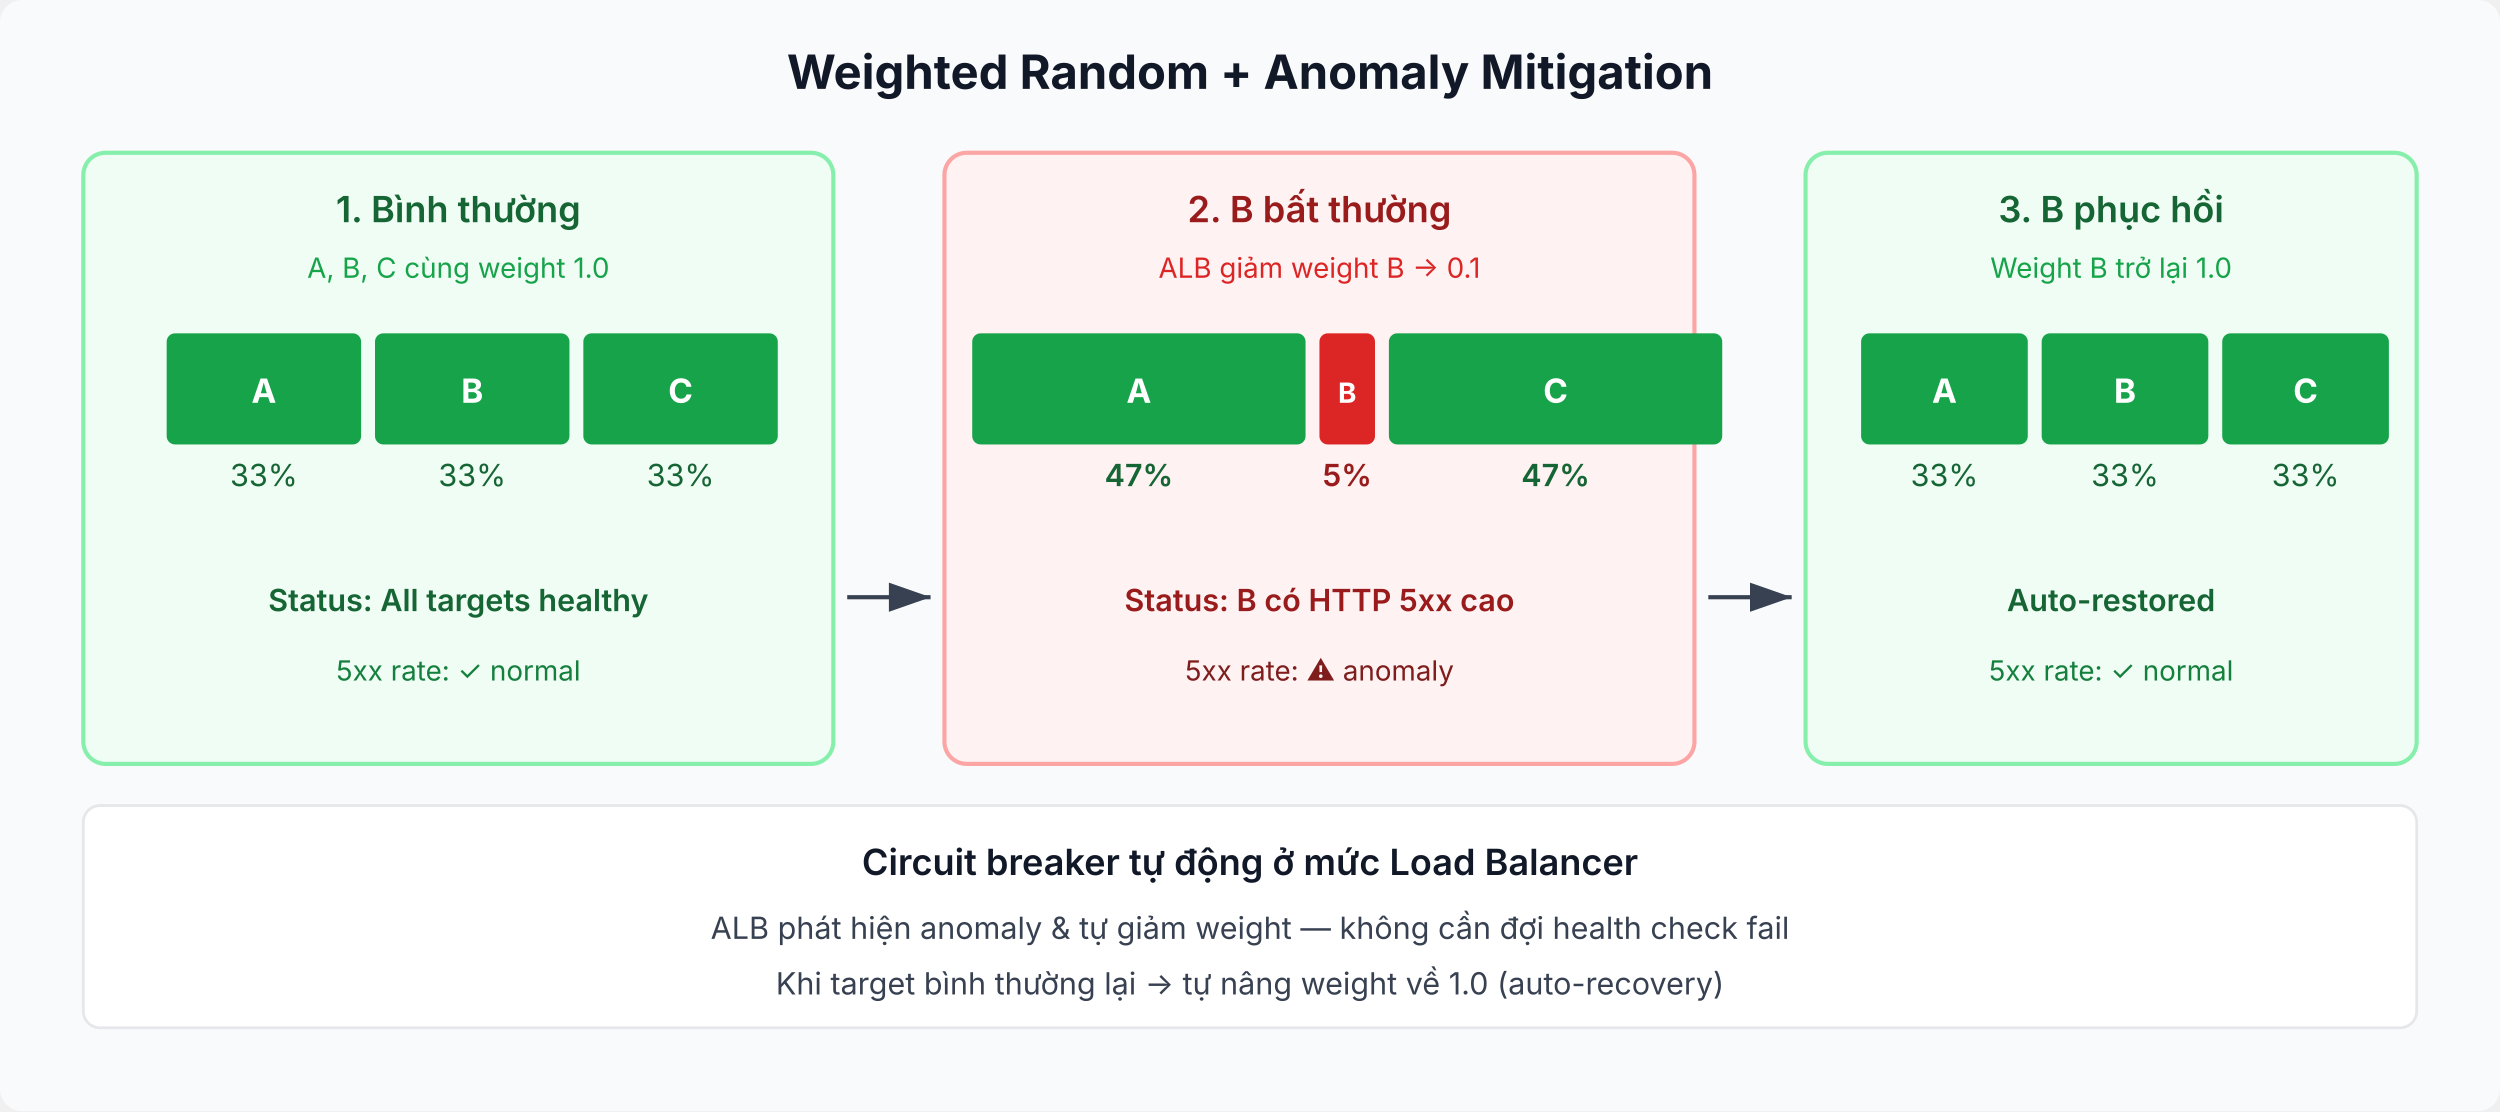
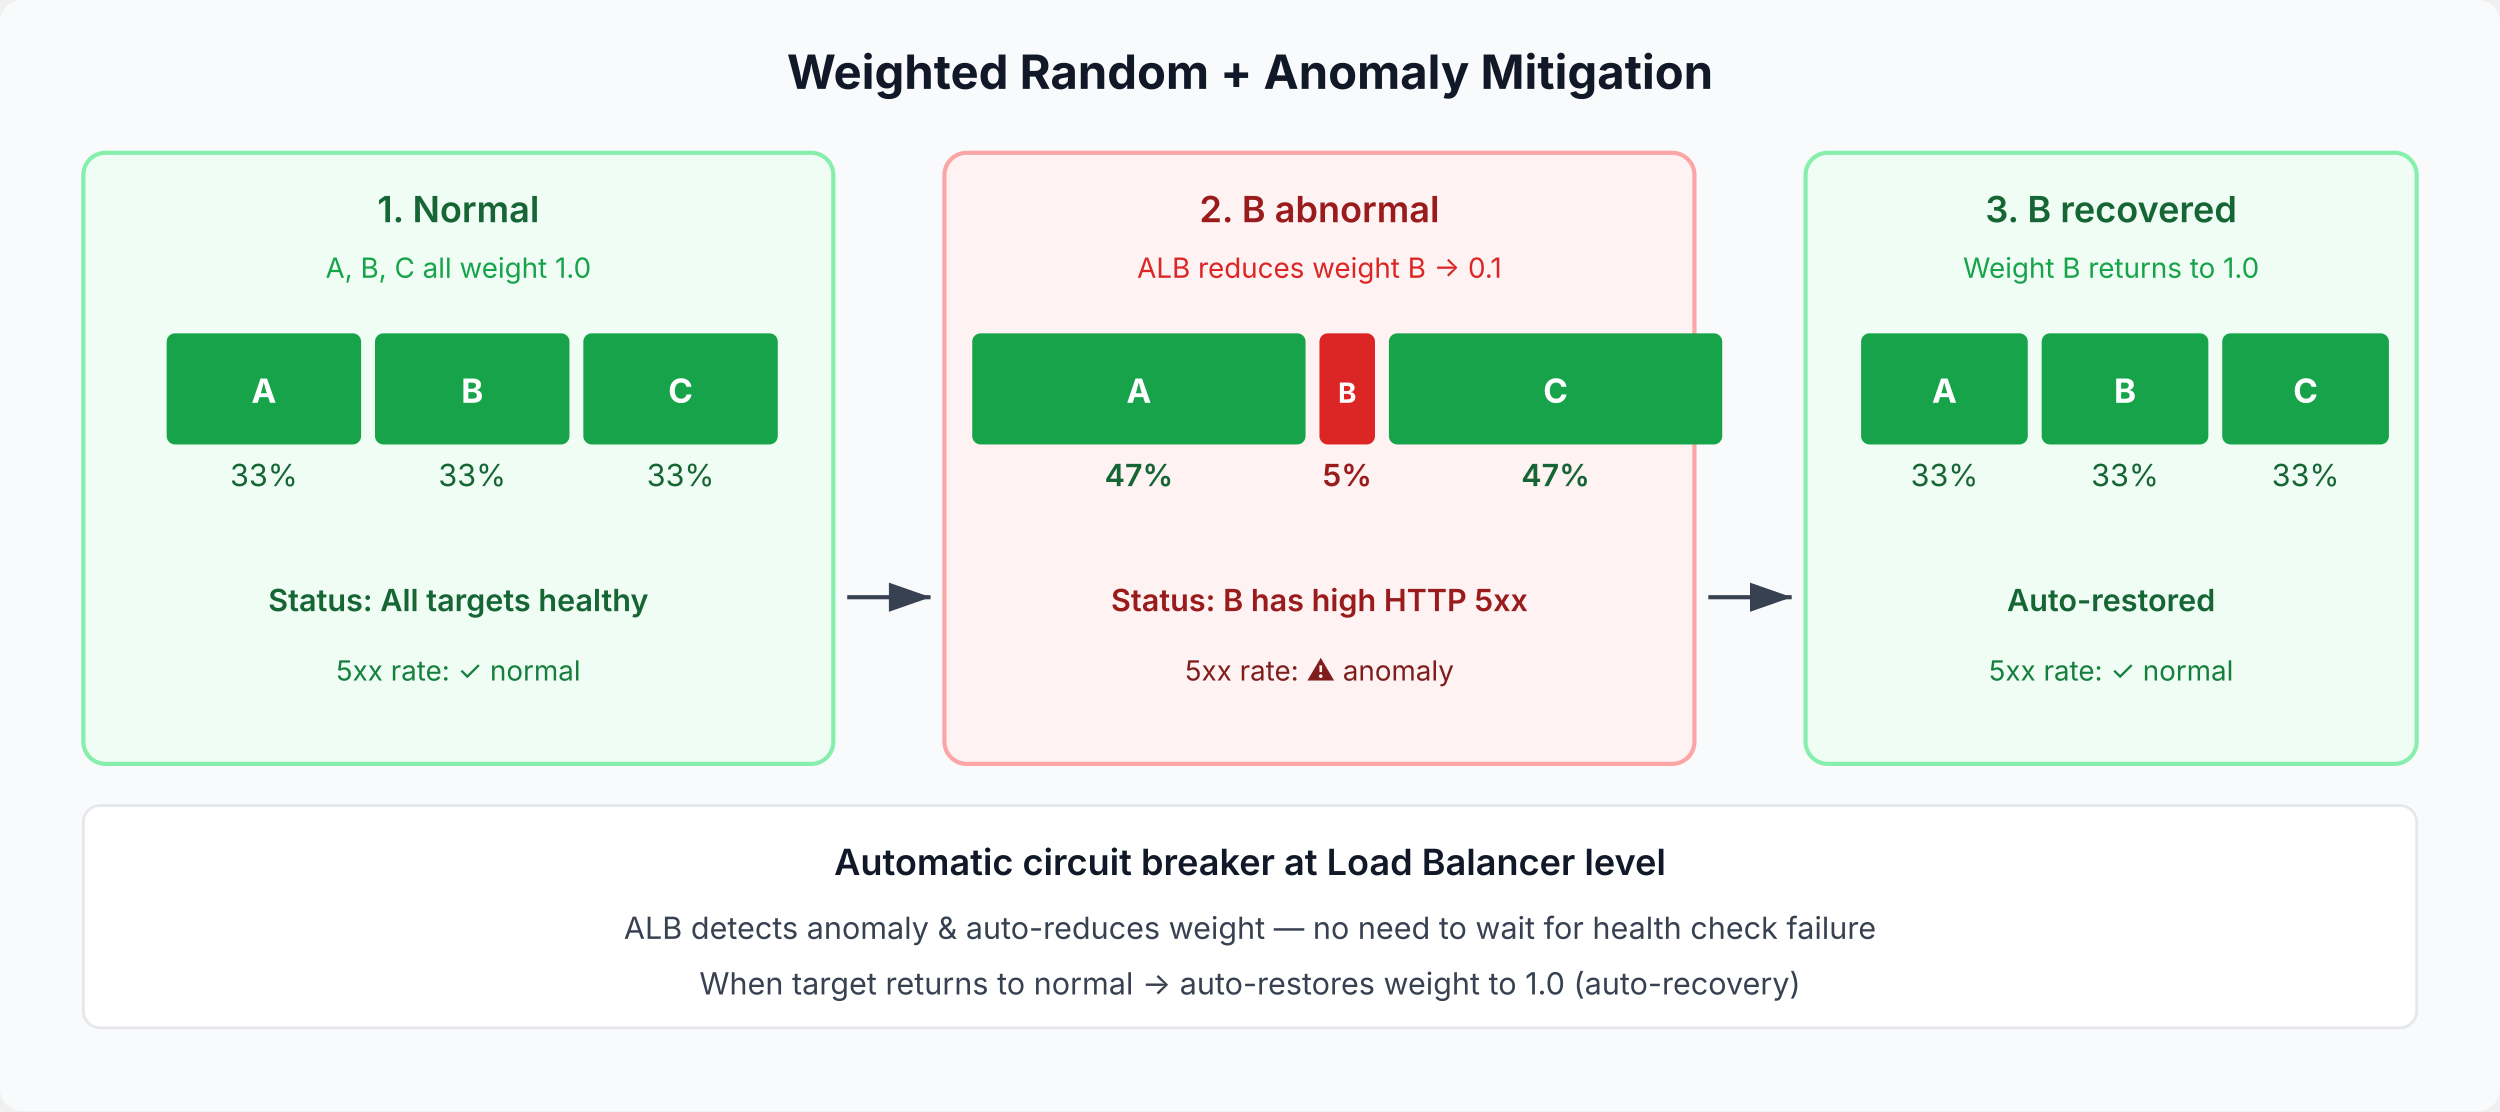
<svg xmlns="http://www.w3.org/2000/svg" viewBox="0 0 900 400" font-family="system-ui, -apple-system, sans-serif">
  <defs>
    <marker id="arr" markerWidth="10" markerHeight="7" refX="10" refY="3.5" orient="auto">
      <polygon points="0 0, 10 3.5, 0 7" fill="#374151" />
    </marker>
  </defs>
  <rect width="900" height="400" fill="#f9fafb" rx="8" />
  <text x="450" y="32" text-anchor="middle" font-size="17" font-weight="bold" fill="#111827">Weighted Random + Anomaly Mitigation</text>
  <rect x="30" y="55" width="270" height="220" fill="#f0fdf4" rx="8" stroke="#86efac" stroke-width="1.5" />
-   <text x="165" y="80" text-anchor="middle" font-size="13" font-weight="600" fill="#166534">1. Bình thường</text>
-   <text x="165" y="100" text-anchor="middle" font-size="10" fill="#16a34a">A, B, C cùng weight 1.0</text>
+   <text x="165" y="80" text-anchor="middle" font-size="13" font-weight="600" fill="#166534">1. Normal</text>
+   <text x="165" y="100" text-anchor="middle" font-size="10" fill="#16a34a">A, B, C all weight 1.0</text>
  <rect x="60" y="120" width="70" height="40" fill="#16a34a" rx="3" />
  <text x="95" y="145" text-anchor="middle" font-size="12" font-weight="bold" fill="white">A</text>
  <text x="95" y="175" text-anchor="middle" font-size="11" fill="#166534">33%</text>
  <rect x="135" y="120" width="70" height="40" fill="#16a34a" rx="3" />
  <text x="170" y="145" text-anchor="middle" font-size="12" font-weight="bold" fill="white">B</text>
  <text x="170" y="175" text-anchor="middle" font-size="11" fill="#166534">33%</text>
  <rect x="210" y="120" width="70" height="40" fill="#16a34a" rx="3" />
  <text x="245" y="145" text-anchor="middle" font-size="12" font-weight="bold" fill="white">C</text>
  <text x="245" y="175" text-anchor="middle" font-size="11" fill="#166534">33%</text>
  <text x="165" y="220" text-anchor="middle" font-size="11" font-weight="600" fill="#166534">Status: All targets healthy</text>
  <text x="165" y="245" text-anchor="middle" font-size="10" fill="#15803d">5xx rate: ✓ normal</text>
  <line x1="305" y1="215" x2="335" y2="215" stroke="#374151" stroke-width="1.5" marker-end="url(#arr)" />
  <rect x="340" y="55" width="270" height="220" fill="#fef2f2" rx="8" stroke="#fca5a5" stroke-width="1.5" />
-   <text x="475" y="80" text-anchor="middle" font-size="13" font-weight="600" fill="#991b1b">2. B bất thường</text>
-   <text x="475" y="100" text-anchor="middle" font-size="10" fill="#dc2626">ALB giảm weight B → 0.1</text>
+   <text x="475" y="80" text-anchor="middle" font-size="13" font-weight="600" fill="#991b1b">2. B abnormal</text>
+   <text x="475" y="100" text-anchor="middle" font-size="10" fill="#dc2626">ALB reduces weight B → 0.1</text>
  <rect x="350" y="120" width="120" height="40" fill="#16a34a" rx="3" />
  <text x="410" y="145" text-anchor="middle" font-size="12" font-weight="bold" fill="white">A</text>
  <text x="410" y="175" text-anchor="middle" font-size="11" font-weight="600" fill="#166534">47%</text>
  <rect x="475" y="120" width="20" height="40" fill="#dc2626" rx="3" />
  <text x="485" y="145" text-anchor="middle" font-size="10" font-weight="bold" fill="white">B</text>
  <text x="485" y="175" text-anchor="middle" font-size="11" font-weight="600" fill="#991b1b">5%</text>
  <rect x="500" y="120" width="120" height="40" fill="#16a34a" rx="3" />
  <text x="560" y="145" text-anchor="middle" font-size="12" font-weight="bold" fill="white">C</text>
  <text x="560" y="175" text-anchor="middle" font-size="11" font-weight="600" fill="#166534">47%</text>
-   <text x="475" y="220" text-anchor="middle" font-size="11" font-weight="600" fill="#991b1b">Status: B có HTTP 5xx cao</text>
+   <text x="475" y="220" text-anchor="middle" font-size="11" font-weight="600" fill="#991b1b">Status: B has high HTTP 5xx</text>
  <text x="475" y="245" text-anchor="middle" font-size="10" fill="#7f1d1d">5xx rate: ⚠ anomaly</text>
  <line x1="615" y1="215" x2="645" y2="215" stroke="#374151" stroke-width="1.5" marker-end="url(#arr)" />
  <rect x="650" y="55" width="220" height="220" fill="#f0fdf4" rx="8" stroke="#86efac" stroke-width="1.5" />
-   <text x="760" y="80" text-anchor="middle" font-size="13" font-weight="600" fill="#166534">3. B phục hồi</text>
-   <text x="760" y="100" text-anchor="middle" font-size="10" fill="#16a34a">Weight B trở lại 1.0</text>
+   <text x="760" y="80" text-anchor="middle" font-size="13" font-weight="600" fill="#166534">3. B recovered</text>
+   <text x="760" y="100" text-anchor="middle" font-size="10" fill="#16a34a">Weight B returns to 1.0</text>
  <rect x="670" y="120" width="60" height="40" fill="#16a34a" rx="3" />
  <text x="700" y="145" text-anchor="middle" font-size="12" font-weight="bold" fill="white">A</text>
  <text x="700" y="175" text-anchor="middle" font-size="11" fill="#166534">33%</text>
  <rect x="735" y="120" width="60" height="40" fill="#16a34a" rx="3" />
  <text x="765" y="145" text-anchor="middle" font-size="12" font-weight="bold" fill="white">B</text>
  <text x="765" y="175" text-anchor="middle" font-size="11" fill="#166534">33%</text>
  <rect x="800" y="120" width="60" height="40" fill="#16a34a" rx="3" />
  <text x="830" y="145" text-anchor="middle" font-size="12" font-weight="bold" fill="white">C</text>
  <text x="830" y="175" text-anchor="middle" font-size="11" fill="#166534">33%</text>
  <text x="760" y="220" text-anchor="middle" font-size="11" font-weight="600" fill="#166534">Auto-restored</text>
  <text x="760" y="245" text-anchor="middle" font-size="10" fill="#15803d">5xx rate: ✓ normal</text>
  <rect x="30" y="290" width="840" height="80" fill="white" rx="6" stroke="#e5e7eb" stroke-width="1" />
-   <text x="450" y="315" text-anchor="middle" font-size="13" font-weight="600" fill="#111827">Circuit breaker tự động ở mức Load Balancer</text>
-   <text x="450" y="338" text-anchor="middle" font-size="11" fill="#374151">ALB phát hiện anomaly &amp; tự giảm weight — không cần đợi health check fail</text>
-   <text x="450" y="358" text-anchor="middle" font-size="11" fill="#374151">Khi target bình thường lại → tự nâng weight về 1.0 (auto-recovery)</text>
+   <text x="450" y="315" text-anchor="middle" font-size="13" font-weight="600" fill="#111827">Automatic circuit breaker at Load Balancer level</text>
+   <text x="450" y="338" text-anchor="middle" font-size="11" fill="#374151">ALB detects anomaly &amp; auto-reduces weight — no need to wait for health check failure</text>
+   <text x="450" y="358" text-anchor="middle" font-size="11" fill="#374151">When target returns to normal → auto-restores weight to 1.0 (auto-recovery)</text>
</svg>
